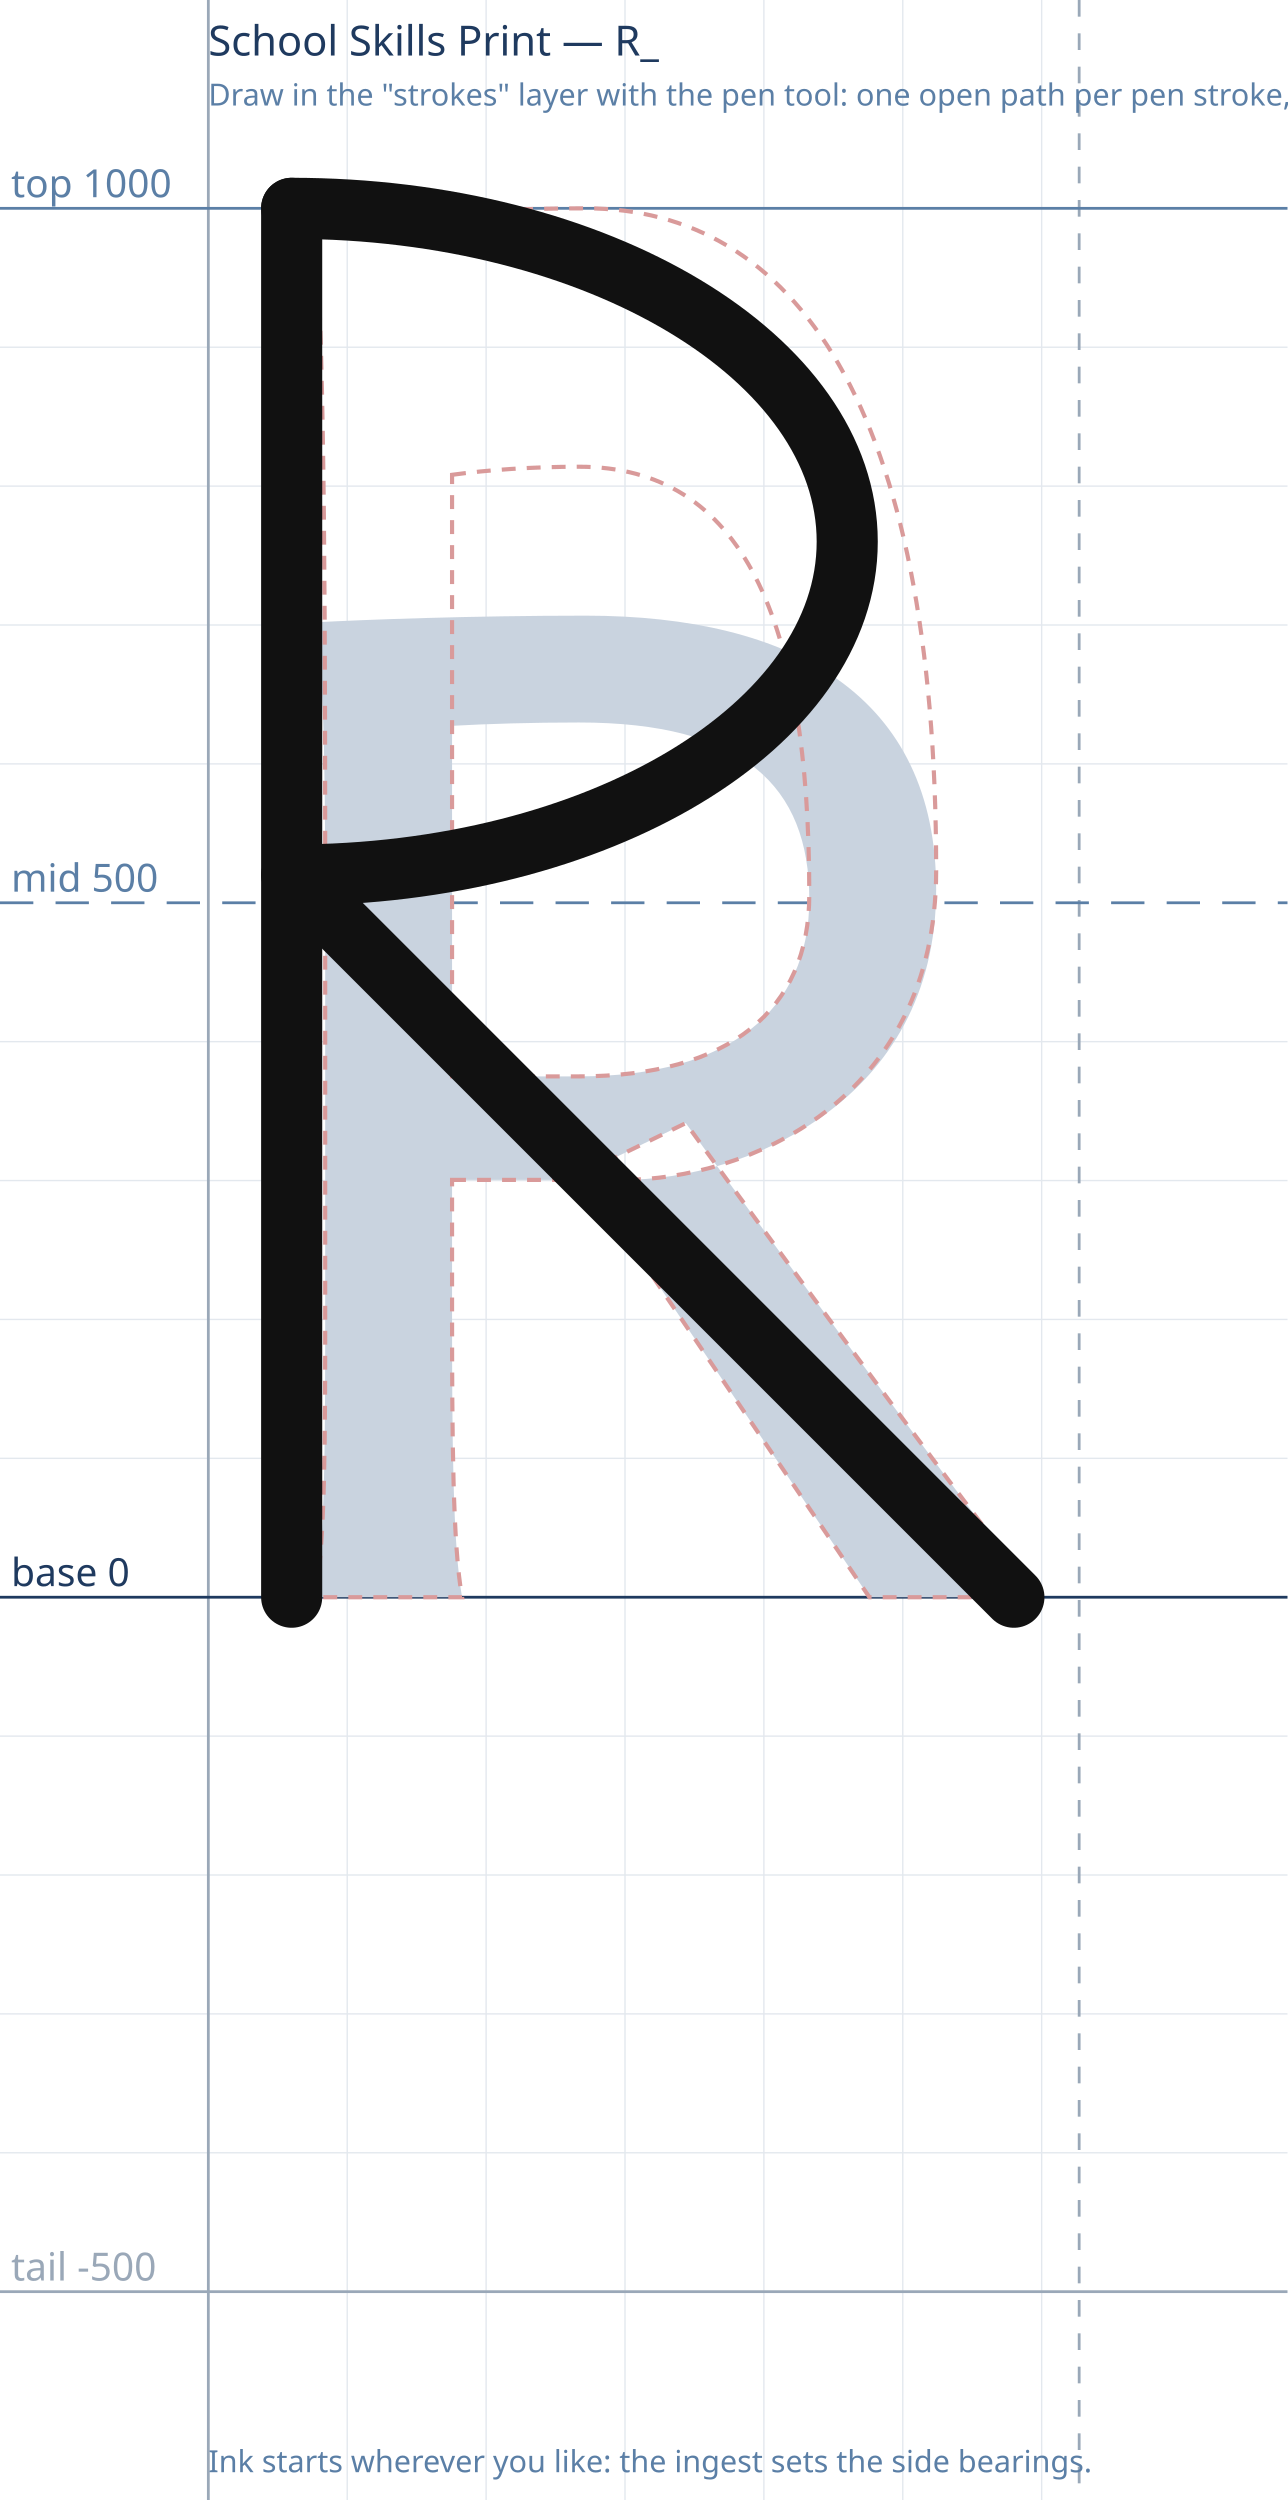
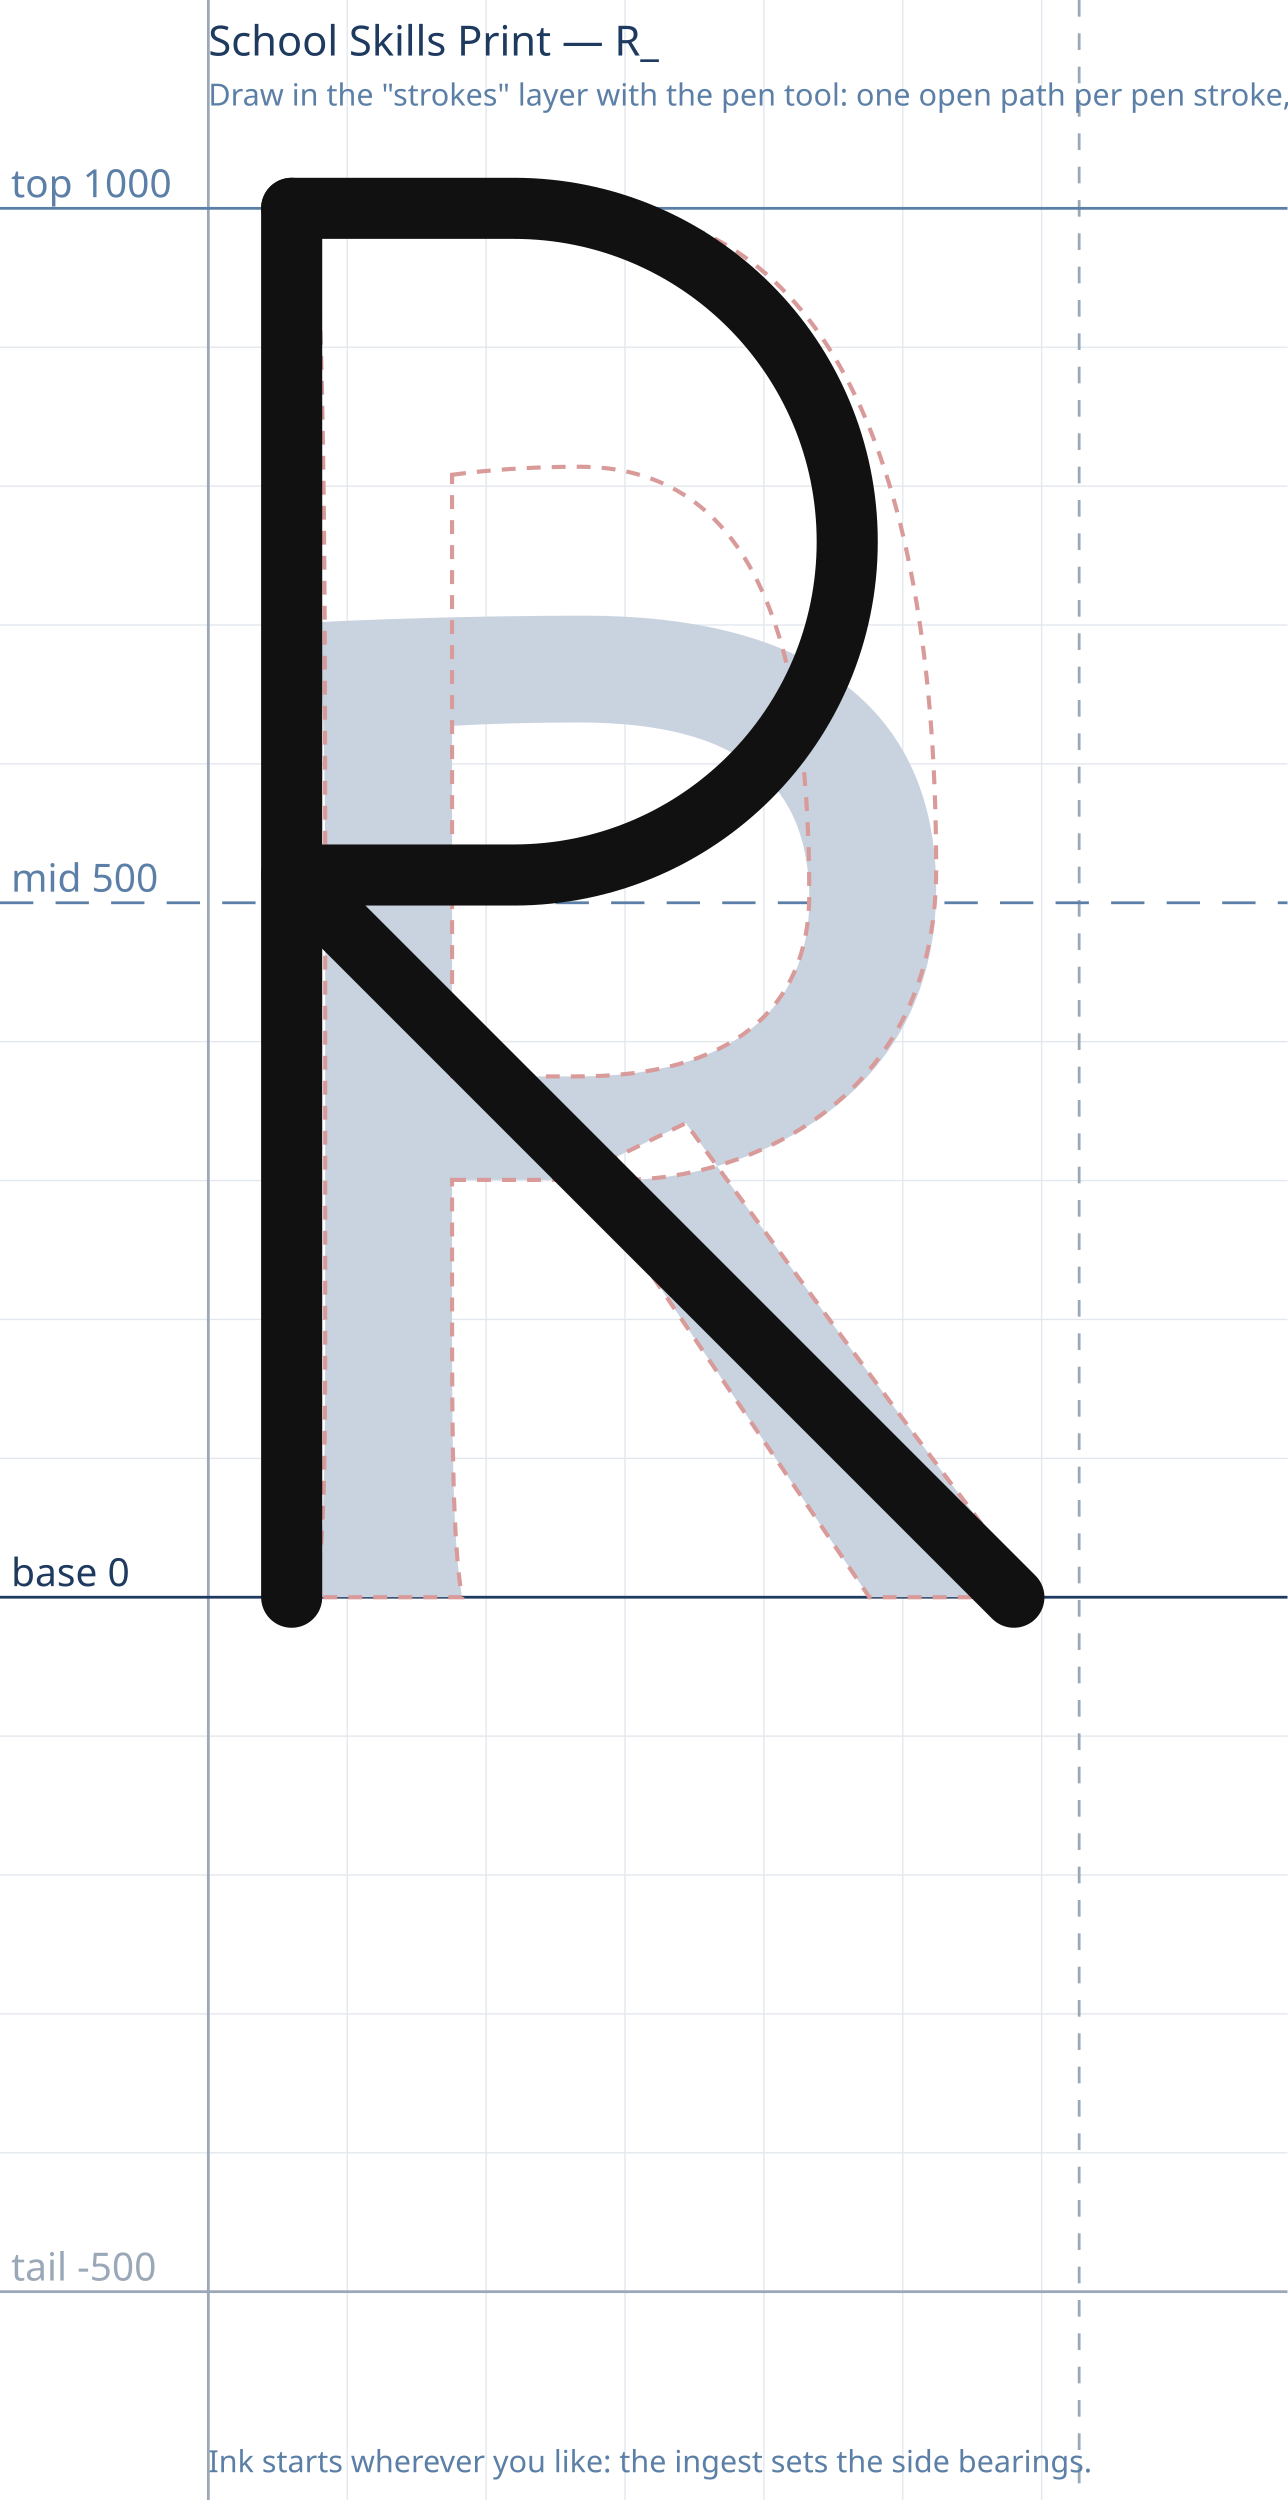
<svg xmlns="http://www.w3.org/2000/svg" width="463.5" height="900" viewBox="0 0 927 1800" data-hand="print" data-glyph="R_" data-units="1000" data-origin="150" data-baseline="1150">
  <g id="ruling">
    <line x1="0" y1="1550" x2="927" y2="1550" stroke="#e3e8ee" stroke-width="1" />
    <line x1="0" y1="1450" x2="927" y2="1450" stroke="#e3e8ee" stroke-width="1" />
    <line x1="0" y1="1350" x2="927" y2="1350" stroke="#e3e8ee" stroke-width="1" />
    <line x1="0" y1="1250" x2="927" y2="1250" stroke="#e3e8ee" stroke-width="1" />
    <line x1="0" y1="1050" x2="927" y2="1050" stroke="#e3e8ee" stroke-width="1" />
    <line x1="0" y1="950" x2="927" y2="950" stroke="#e3e8ee" stroke-width="1" />
    <line x1="0" y1="850" x2="927" y2="850" stroke="#e3e8ee" stroke-width="1" />
    <line x1="0" y1="750" x2="927" y2="750" stroke="#e3e8ee" stroke-width="1" />
    <line x1="0" y1="550" x2="927" y2="550" stroke="#e3e8ee" stroke-width="1" />
    <line x1="0" y1="450" x2="927" y2="450" stroke="#e3e8ee" stroke-width="1" />
    <line x1="0" y1="350" x2="927" y2="350" stroke="#e3e8ee" stroke-width="1" />
    <line x1="0" y1="250" x2="927" y2="250" stroke="#e3e8ee" stroke-width="1" />
    <line x1="150" y1="0" x2="150" y2="1800" stroke="#e3e8ee" stroke-width="1" />
    <line x1="250" y1="0" x2="250" y2="1800" stroke="#e3e8ee" stroke-width="1" />
    <line x1="350" y1="0" x2="350" y2="1800" stroke="#e3e8ee" stroke-width="1" />
    <line x1="450" y1="0" x2="450" y2="1800" stroke="#e3e8ee" stroke-width="1" />
    <line x1="550" y1="0" x2="550" y2="1800" stroke="#e3e8ee" stroke-width="1" />
    <line x1="650" y1="0" x2="650" y2="1800" stroke="#e3e8ee" stroke-width="1" />
    <line x1="750" y1="0" x2="750" y2="1800" stroke="#e3e8ee" stroke-width="1" />
    <line x1="150" y1="0" x2="150" y2="1800" stroke="#9aa8b8" stroke-width="2" />
    <line x1="777" y1="0" x2="777" y2="1800" stroke="#9aa8b8" stroke-width="2" stroke-dasharray="12 12" />
    <line x1="0" y1="150" x2="927" y2="150" stroke="#5b7fa6" stroke-width="2" />
    <text x="8" y="142" font-family="sans-serif" font-size="28" fill="#5b7fa6">top 1000</text>
    <line x1="0" y1="650" x2="927" y2="650" stroke="#5b7fa6" stroke-width="2" stroke-dasharray="24 16" />
    <text x="8" y="642" font-family="sans-serif" font-size="28" fill="#5b7fa6">mid 500</text>
    <line x1="0" y1="1150" x2="927" y2="1150" stroke="#1f3a5f" stroke-width="2" />
    <text x="8" y="1142" font-family="sans-serif" font-size="28" fill="#1f3a5f">base 0</text>
    <line x1="0" y1="1650" x2="927" y2="1650" stroke="#9aa8b8" stroke-width="2" />
    <text x="8" y="1642" font-family="sans-serif" font-size="28" fill="#9aa8b8">tail -500</text>
  </g>
  <g id="outline-body">
    <path d="M 325.481 849.519 L 448.077 849.519 C 537.019 849.519 674.038 792.788 674.038 640.385 C 674.038 501.442 571.154 443.269 421.635 443.269 C 339.423 443.269 262.5 446.154 226.923 448.077 C 234.135 486.538 234.135 575 234.135 669.231 L 234.135 940.865 C 234.135 1035.577 234.135 1111.538 226.923 1150 L 332.692 1150 C 325.962 1112.5 325.481 1035.577 325.481 940.865 L 325.481 849.519 Z M 325.481 522.596 C 350.962 521.154 383.173 520.192 416.827 520.192 C 534.615 520.192 582.692 565.385 582.692 647.596 C 582.692 727.404 525 775 416.827 775 L 325.481 775 L 325.481 522.596 Z M 419.712 844.712 L 625.962 1150 L 748.558 1150 C 725 1124.519 589.423 940.385 493.75 808.654 L 419.712 844.712 Z" fill="#c9d3df" fill-rule="evenodd" />
  </g>
  <g id="outline-reach">
    <path d="M 325.481 849.519 L 448.077 849.519 C 537.019 849.519 674.038 792.788 674.038 626.744 C 674.038 290.698 571.154 150 421.635 150 C 339.423 150 262.5 156.977 226.923 161.628 C 234.135 254.651 234.135 468.605 234.135 669.231 L 234.135 940.865 C 234.135 1035.577 234.135 1111.538 226.923 1150 L 332.692 1150 C 325.962 1112.5 325.481 1035.577 325.481 940.865 L 325.481 849.519 Z M 325.481 341.86 C 350.962 338.372 383.173 336.047 416.827 336.047 C 534.615 336.047 582.692 445.349 582.692 644.186 C 582.692 727.404 525 775 416.827 775 L 325.481 775 L 325.481 341.86 Z M 419.712 844.712 L 625.962 1150 L 748.558 1150 C 725 1124.519 589.423 940.385 493.75 808.654 L 419.712 844.712 Z" fill="none" stroke="#d99a9a" stroke-width="3" stroke-dasharray="10 8" fill-rule="evenodd" />
  </g>
  <g id="notes">
    <text x="150" y="40" font-family="sans-serif" font-size="30" fill="#1f3a5f">School Skills Print — R_</text>
    <text x="150" y="76" font-family="sans-serif" font-size="22" fill="#5b7fa6">Draw in the "strokes" layer with the pen tool: one open path per pen stroke, in the order the pen makes them. Grey is the shape; red dashes are how far the tall or hanging part goes.</text>
    <text x="150" y="1780" font-family="sans-serif" font-size="22" fill="#5b7fa6">Ink starts wherever you like: the ingest sets the side bearings.</text>
  </g>
  <g id="strokes">
    <path id="stroke-1" d="M 210 150 L 210 1150" fill="none" stroke="#111" stroke-width="44" stroke-linecap="round" stroke-linejoin="round" />
-     <path id="stroke-2" d="M 210 150 C 430.9 150 610 257.5 610 390 C 610 522.5 430.9 630 210 630 L 730 1150" fill="none" stroke="#111" stroke-width="44" stroke-linecap="round" stroke-linejoin="round" />
+     <path id="stroke-2" d="M 210 150 L 370 150 C 502.5 150 610 257.5 610 390 C 610 522.5 502.5 630 370 630 L 210 630 L 730 1150" fill="none" stroke="#111" stroke-width="44" stroke-linecap="round" stroke-linejoin="round" />
  </g>
</svg>
